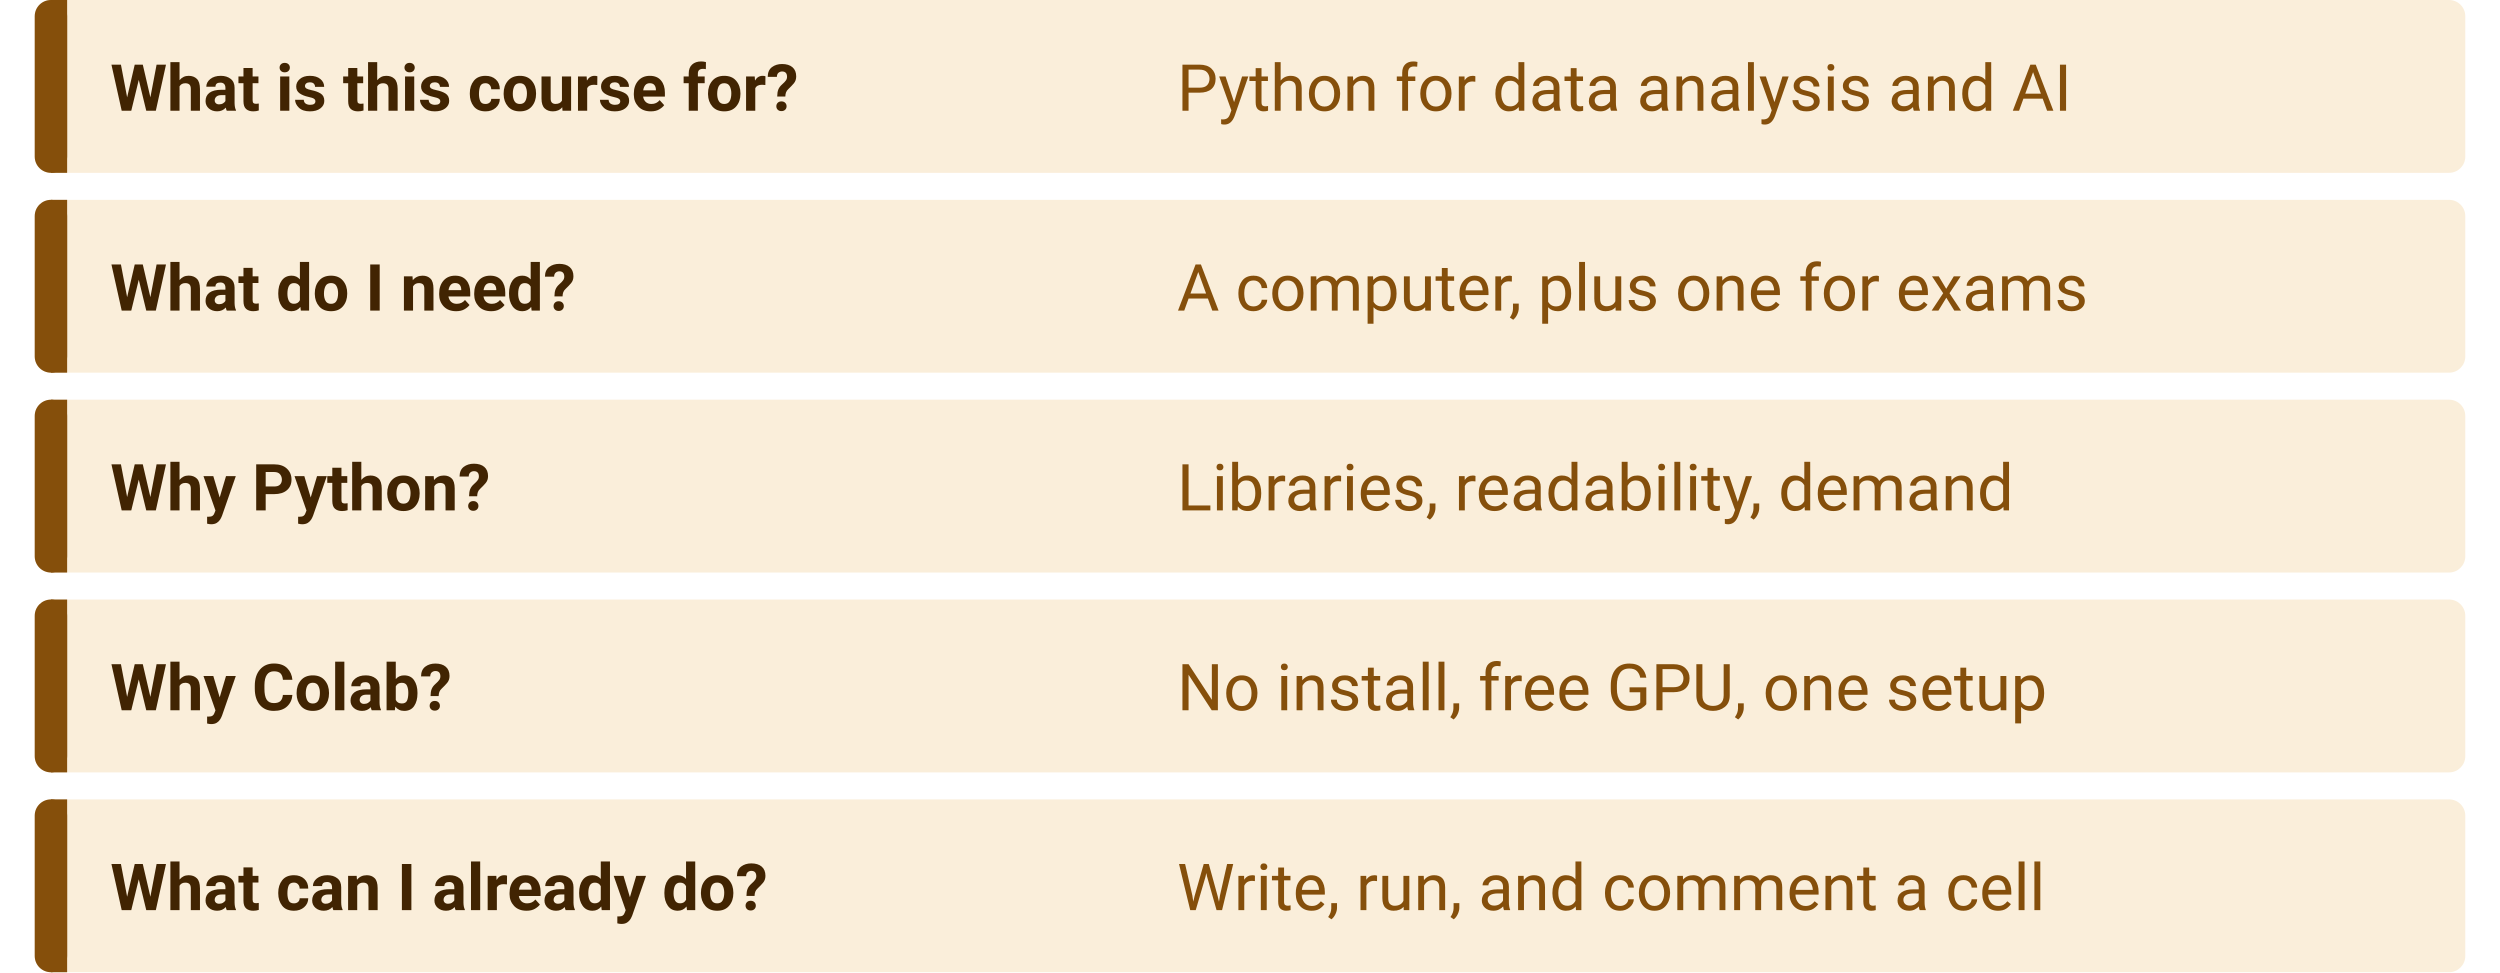
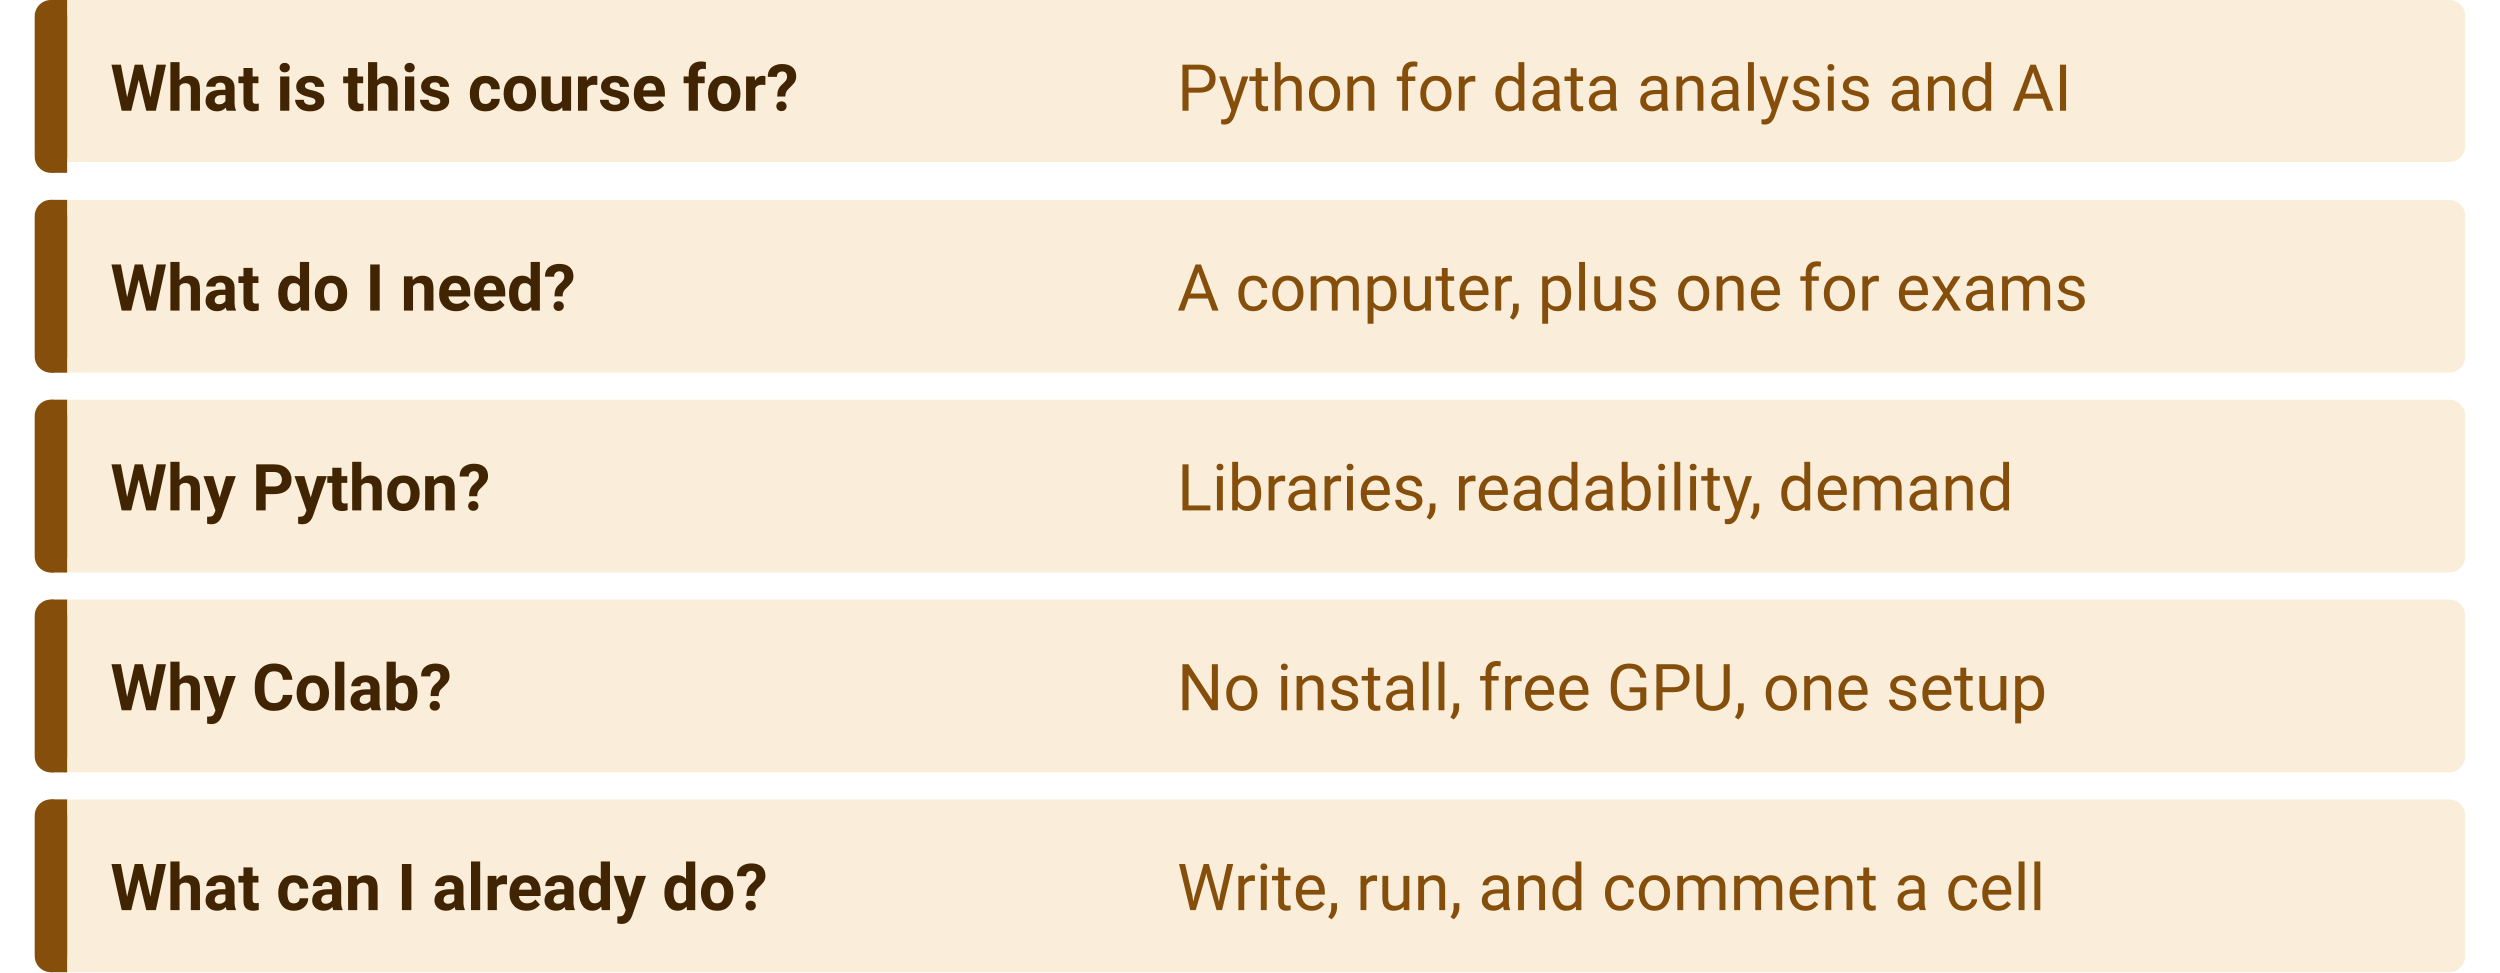
<svg xmlns="http://www.w3.org/2000/svg" width="900" height="350" viewBox="0 0 900 360">
-   <rect x="0" y="0" width="900" height="64" rx="6" fill="#FAEEDA" />
+   <rect x="0" y="0" width="900" height="60" rx="6" fill="#FAEEDA" />
  <rect x="0" y="0" width="12" height="64" rx="6" fill="#854F0B" />
  <rect x="6" y="0" width="6" height="64" fill="#854F0B" />
  <text x="28" y="41" font-family="Roboto, Arial, Helvetica, sans-serif" font-size="24" font-weight="700" fill="#412402">What is this course for?</text>
  <text x="423" y="41" font-family="Roboto, Arial, Helvetica, sans-serif" font-size="24" font-weight="400" fill="#854F0B">Python for data analysis and AI</text>
  <rect x="0" y="74" width="900" height="64" rx="6" fill="#FAEEDA" />
  <rect x="0" y="74" width="12" height="64" rx="6" fill="#854F0B" />
  <rect x="6" y="74" width="6" height="64" fill="#854F0B" />
  <text x="28" y="115" font-family="Roboto, Arial, Helvetica, sans-serif" font-size="24" font-weight="700" fill="#412402">What do I need?</text>
  <text x="423" y="115" font-family="Roboto, Arial, Helvetica, sans-serif" font-size="24" font-weight="400" fill="#854F0B">A computer, plus one for exams</text>
  <rect x="0" y="148" width="900" height="64" rx="6" fill="#FAEEDA" />
  <rect x="0" y="148" width="12" height="64" rx="6" fill="#854F0B" />
  <rect x="6" y="148" width="6" height="64" fill="#854F0B" />
  <text x="28" y="189" font-family="Roboto, Arial, Helvetica, sans-serif" font-size="24" font-weight="700" fill="#412402">Why Python?</text>
  <text x="423" y="189" font-family="Roboto, Arial, Helvetica, sans-serif" font-size="24" font-weight="400" fill="#854F0B">Libraries, readability, demand</text>
  <rect x="0" y="222" width="900" height="64" rx="6" fill="#FAEEDA" />
  <rect x="0" y="222" width="12" height="64" rx="6" fill="#854F0B" />
  <rect x="6" y="222" width="6" height="64" fill="#854F0B" />
  <text x="28" y="263" font-family="Roboto, Arial, Helvetica, sans-serif" font-size="24" font-weight="700" fill="#412402">Why Colab?</text>
  <text x="423" y="263" font-family="Roboto, Arial, Helvetica, sans-serif" font-size="24" font-weight="400" fill="#854F0B">No install, free GPU, one setup</text>
  <rect x="0" y="296" width="900" height="64" rx="6" fill="#FAEEDA" />
  <rect x="0" y="296" width="12" height="64" rx="6" fill="#854F0B" />
  <rect x="6" y="296" width="6" height="64" fill="#854F0B" />
  <text x="28" y="337" font-family="Roboto, Arial, Helvetica, sans-serif" font-size="24" font-weight="700" fill="#412402">What can I already do?</text>
  <text x="423" y="337" font-family="Roboto, Arial, Helvetica, sans-serif" font-size="24" font-weight="400" fill="#854F0B">Write, run, and comment a cell</text>
</svg>
